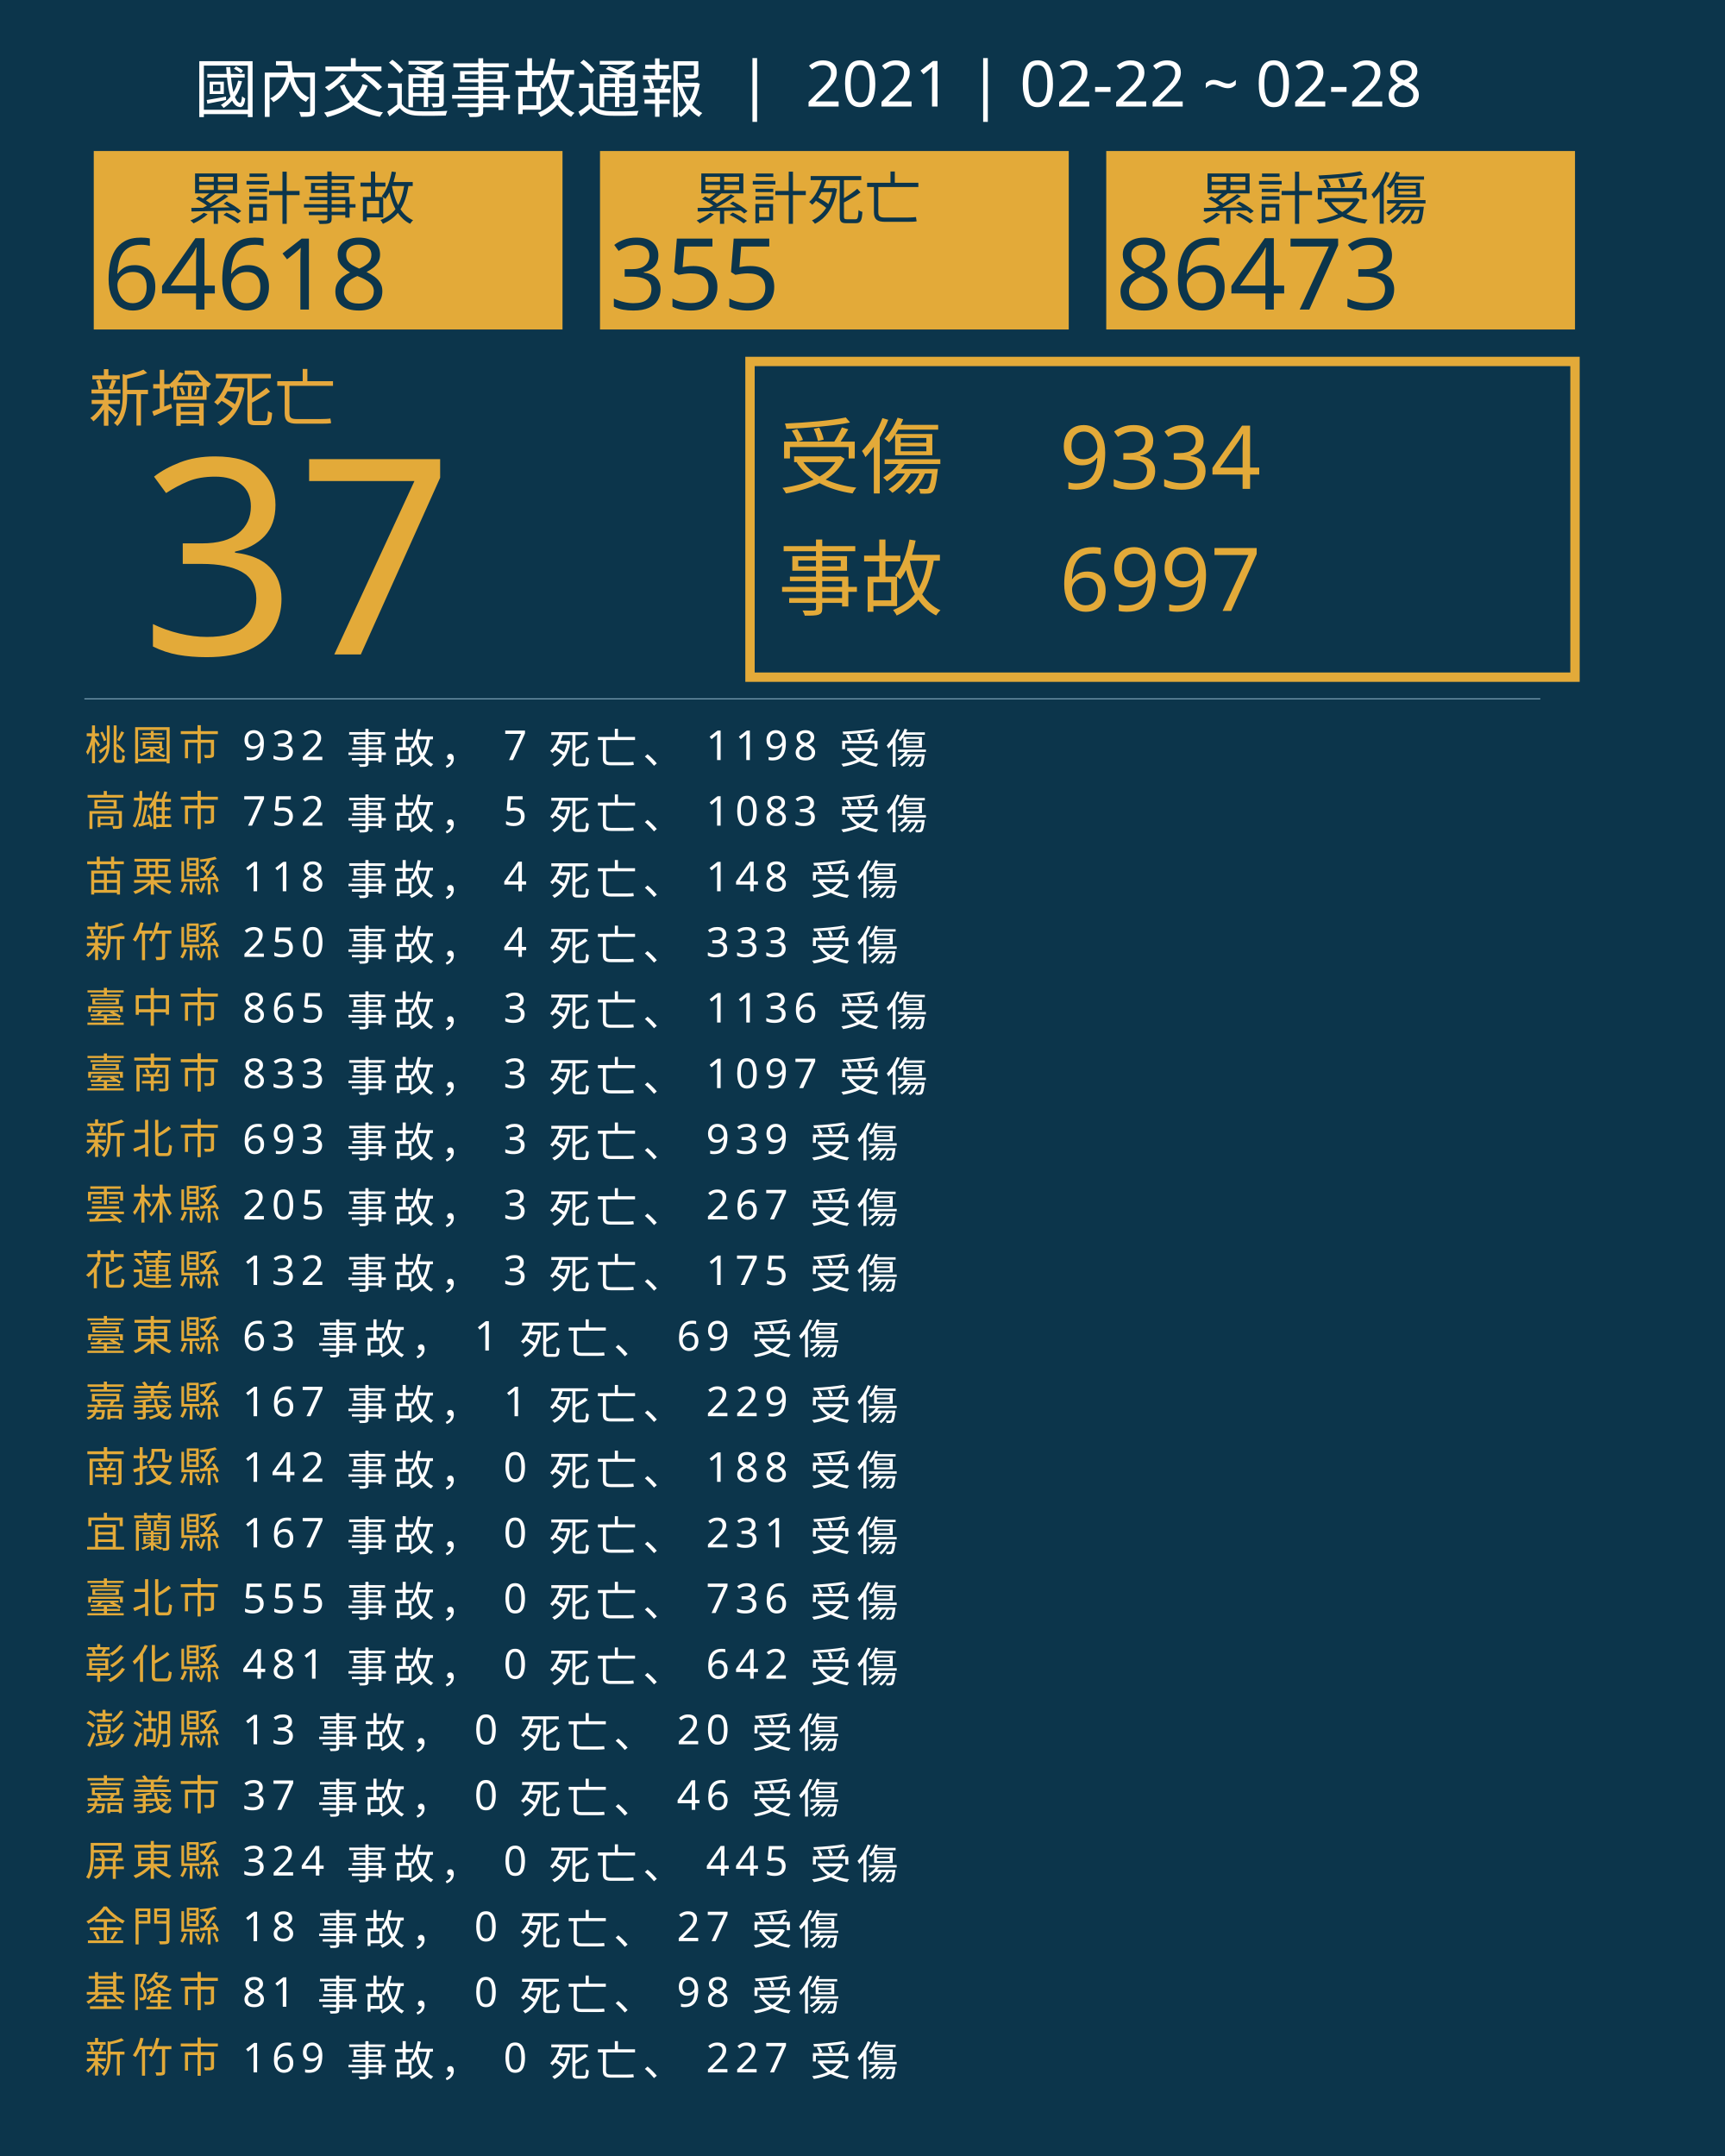
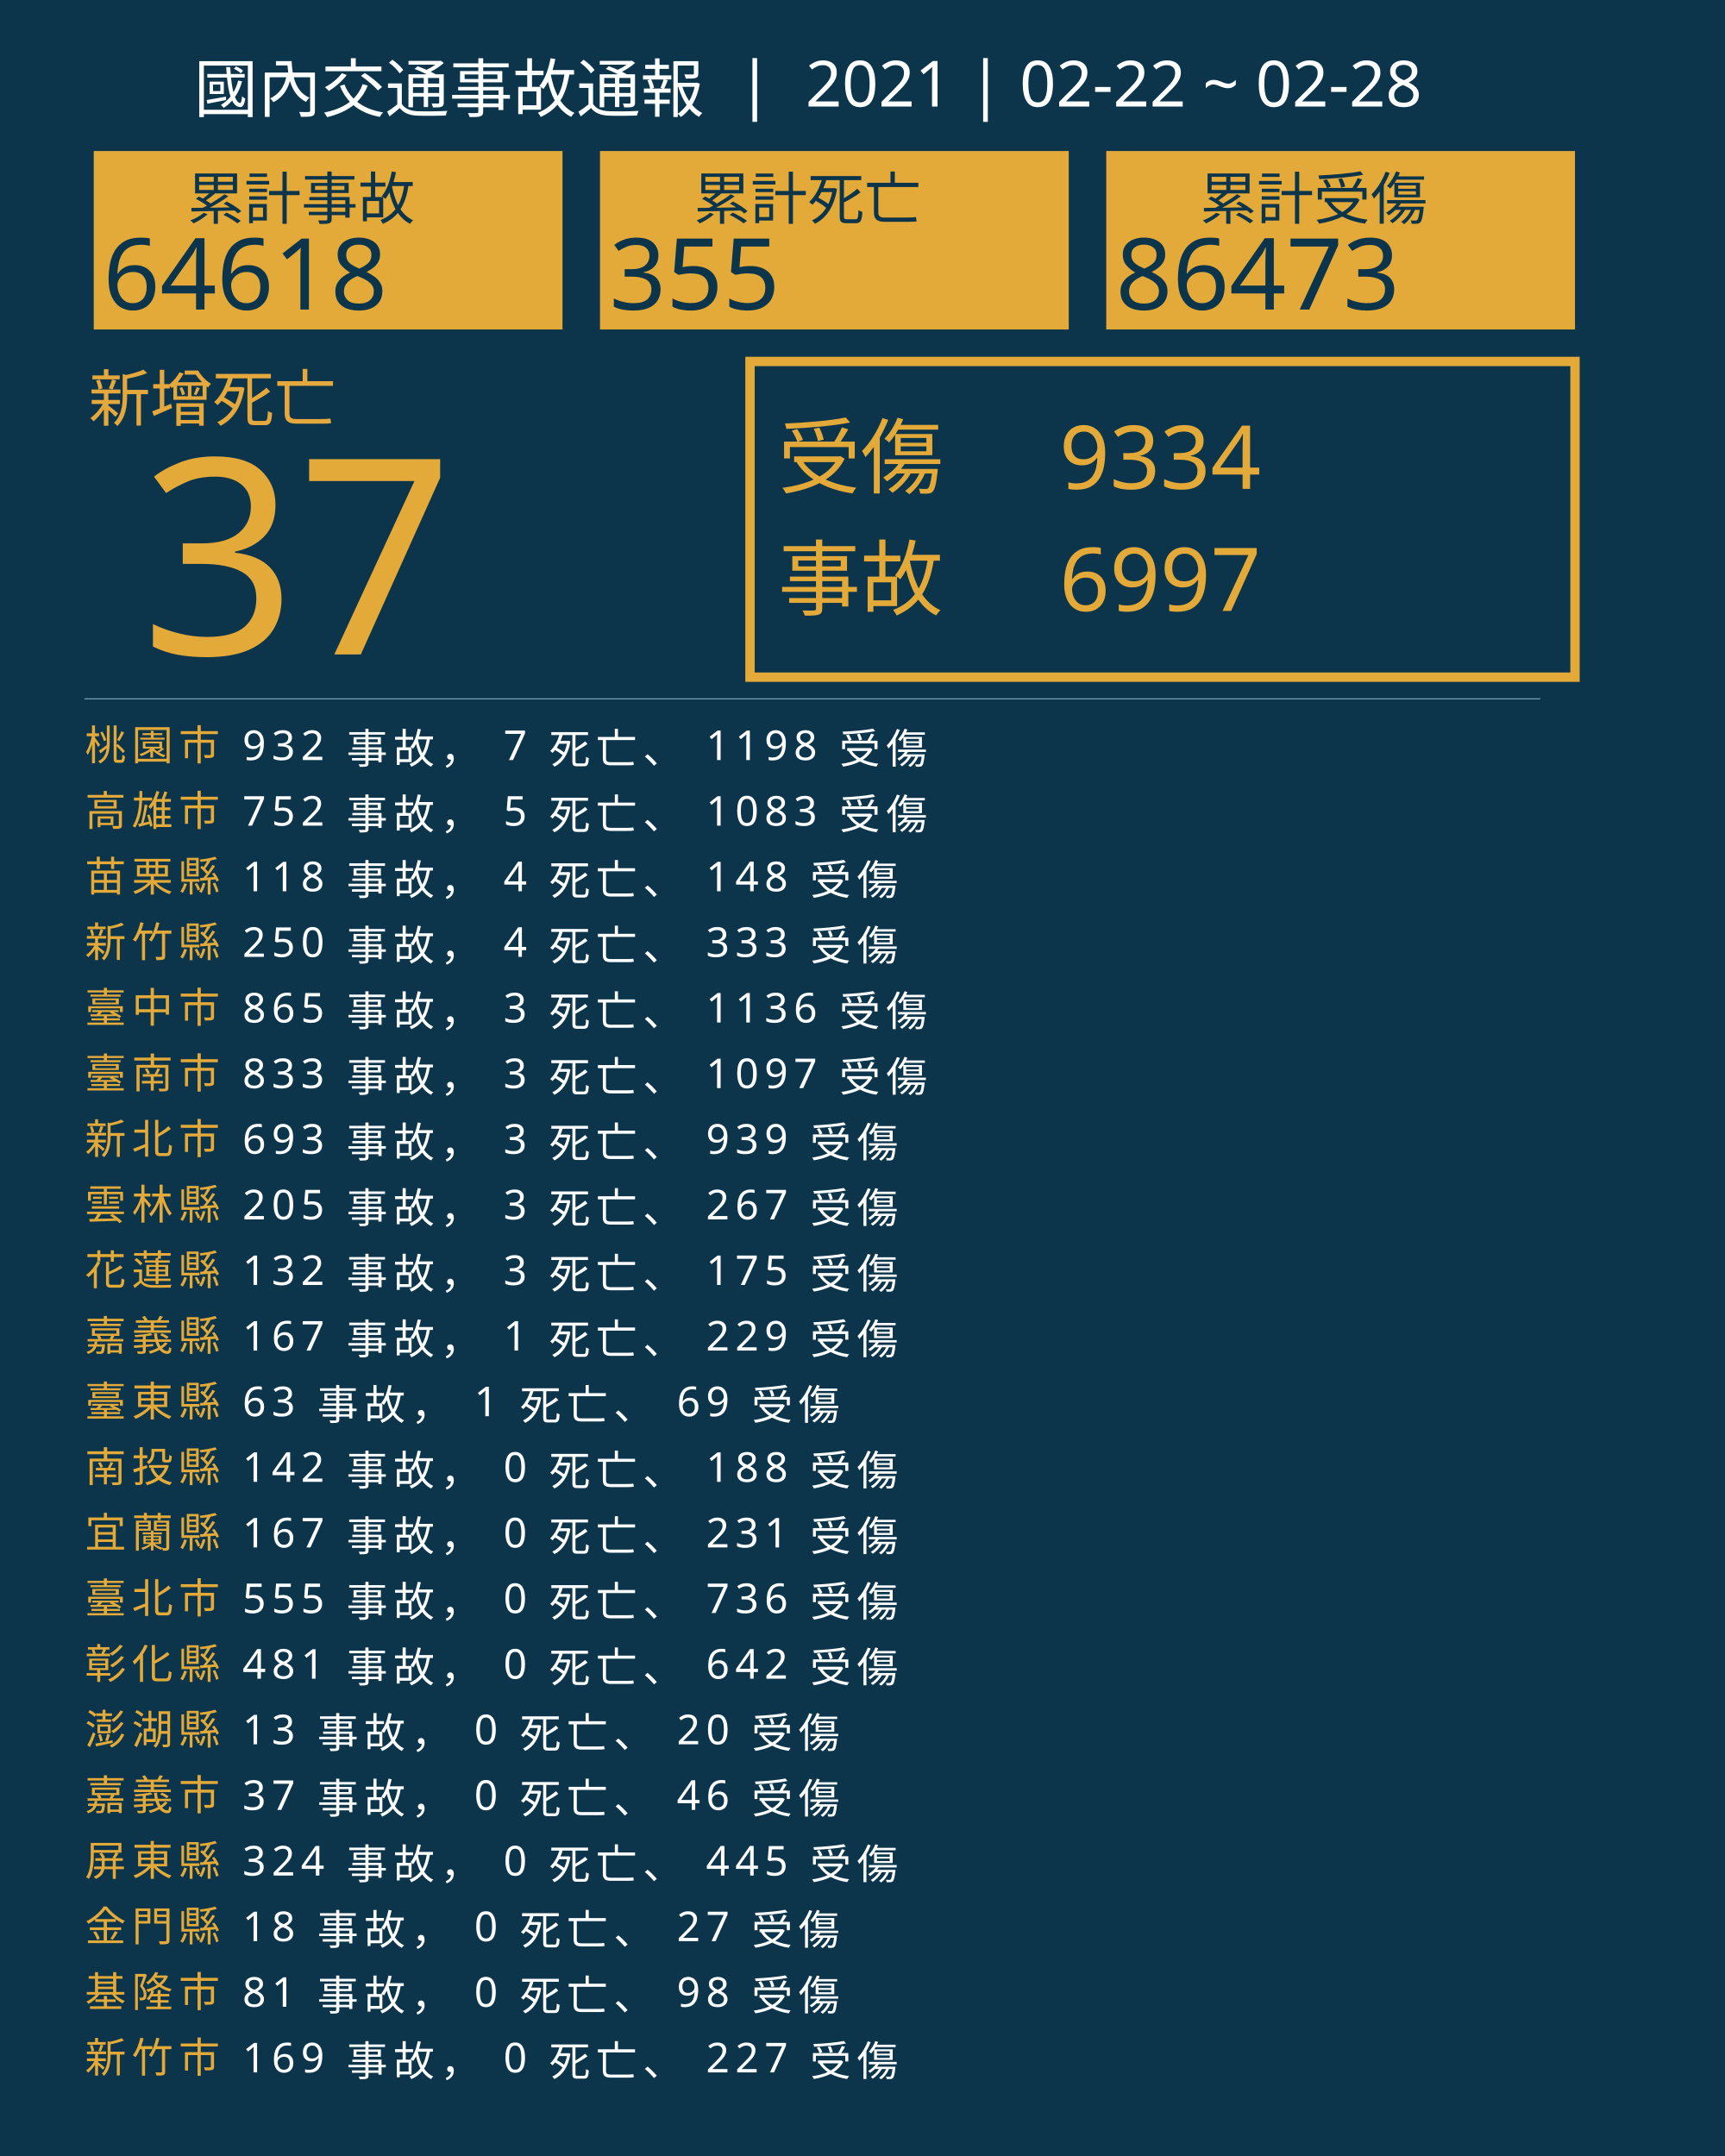
<svg xmlns="http://www.w3.org/2000/svg" version="1.1" id="圖層_1" x="0px" y="0px" viewBox="0 0 1840 2300" style="enable-background:new 0 0 1840 2300;" xml:space="preserve">
  <style type="text/css">
	.st0{fill:#0C354B;}
	.st1{fill:#E5A83D;}
	.st2{font-family:'NotoSansCJKtc-Bold-B5pc-H';}
	.st3{font-size:66px;}
	.st4{fill:#E3AA39;}
	.st5{font-family:'Arial-BoldMT';}
	.st6{font-size:291.776px;}
	.st7{fill:none;stroke:#E3AA39;stroke-miterlimit:10;stroke-width:10;}
	.st8{font-family:'NotoSansCJKtc-Light-B5pc-H';}
	.st9{font-size:88px;}
	.st10{font-family:'NotoSansCJKtc-Medium-B5pc-H';}
	.st11{font-size:94px;}
	.st12{fill:none;stroke:#8AAFC1;stroke-miterlimit:10;}
	.st13{font-size:60.649px;}
	.st14{font-size:106px;}
	.st15{fill:none;}
	.st16{font-size:44px;}
	.st17{letter-spacing:6;}
	.st18{fill:#FFFFFF;}
	.st19{letter-spacing:1;}
	.st20{font-size:68px;}
</style>
  <rect class="st0" width="1840" height="2300" />
  <text transform="matrix(1 0 0 1 94.5001 449.017)" class="st1 st2 st3">新增死亡</text>
  <g>
    <text transform="matrix(1 0 0 1 150 698.1412)" class="st4 st5 st6">37</text>
  </g>
  <g>
    <rect x="800" y="385.6" class="st7" width="880" height="336.8" />
    <g>
      <text transform="matrix(1 0 0 1 830 519.593)" class="st4 st8 st9">受傷</text>
      <text transform="matrix(1 0 0 1 1130 521.5084)" class="st4 st10 st11">9334</text>
      <text transform="matrix(1 0 0 1 1130 651.7274)" class="st4 st10 st11">6997</text>
      <text transform="matrix(1 0 0 1 830 649.4965)" class="st4 st8 st9">事故</text>
    </g>
  </g>
  <line class="st12" x1="90" y1="745.5" x2="1643" y2="745.5" />
  <g>
    <g>
      <rect x="100" y="161.1" class="st4" width="500" height="190.4" />
      <g>
        <text transform="matrix(1 0 0 1 200 233.9079)" class="st0 st10 st13">累計事故</text>
        <g>
          <text transform="matrix(1 0 0 1 110 330.2121)" class="st0 st5 st14">64618</text>
        </g>
      </g>
    </g>
    <g>
      <rect x="640" y="161.1" class="st4" width="500" height="190.4" />
      <g>
        <text transform="matrix(1 0 0 1 740 233.908)" class="st0 st10 st13">累計死亡</text>
        <g>
          <text transform="matrix(1 0 0 1 650 330.2122)" class="st0 st5 st14">355</text>
        </g>
      </g>
    </g>
    <g>
      <rect x="1180" y="161.1" class="st4" width="500" height="190.4" />
      <g>
        <text transform="matrix(1 0 0 1 1280 233.908)" class="st0 st10 st13">累計受傷</text>
        <g>
          <text transform="matrix(1 0 0 1 1190 330.2122)" class="st0 st5 st14">86473</text>
        </g>
      </g>
    </g>
  </g>
  <rect x="90.6" y="772.1" class="st15" width="1141.8" height="314.8" />
  <text transform="matrix(1 0 0 1 90.5591 810.7965)">
    <tspan x="0" y="0" class="st4 st10 st16 st17">桃園市</tspan>
    <tspan x="150.6" y="0" class="st18 st10 st16 st17"> 932 事故， 7 死亡、 1198 受傷</tspan>
    <tspan x="0" y="70" class="st4 st10 st16 st17">高雄市</tspan>
    <tspan x="150.6" y="70" class="st18 st10 st16 st17"> 752 事故， 5 死亡、 1083 受傷</tspan>
    <tspan x="0" y="140" class="st4 st10 st16 st17">苗栗縣</tspan>
    <tspan x="150.6" y="140" class="st18 st10 st16 st17"> 118 事故， 4 死亡、 148 受傷</tspan>
    <tspan x="0" y="210" class="st4 st10 st16 st17">新竹縣</tspan>
    <tspan x="150.6" y="210" class="st18 st10 st16 st17"> 250 事故， 4 死亡、 333 受傷</tspan>
    <tspan x="0" y="280" class="st4 st10 st16 st17">臺中市</tspan>
    <tspan x="150.6" y="280" class="st18 st10 st16 st17"> 865 事故， 3 死亡、 1136 受傷</tspan>
    <tspan x="0" y="350" class="st4 st10 st16 st17">臺南市</tspan>
    <tspan x="150.6" y="350" class="st18 st10 st16 st17"> 833 事故， 3 死亡、 1097 受傷</tspan>
    <tspan x="0" y="420" class="st4 st10 st16 st17">新北市</tspan>
    <tspan x="150.6" y="420" class="st18 st10 st16 st17"> 693 事故， 3 死亡、 939 受傷</tspan>
    <tspan x="0" y="490" class="st4 st10 st16 st17">雲林縣</tspan>
    <tspan x="150.6" y="490" class="st18 st10 st16 st17"> 205 事故， 3 死亡、 267 受傷</tspan>
    <tspan x="0" y="560" class="st4 st10 st16 st17">花蓮縣</tspan>
    <tspan x="150.6" y="560" class="st18 st10 st16 st17"> 132 事故， 3 死亡、 175 受傷</tspan>
-     <tspan x="0" y="630" class="st4 st10 st16 st17">臺東縣</tspan>
-     <tspan x="150.6" y="630" class="st18 st10 st16 st17"> 63 事故， 1 死亡、 69 受傷</tspan>
-     <tspan x="0" y="700" class="st4 st10 st16 st17">嘉義縣</tspan>
-     <tspan x="150.6" y="700" class="st18 st10 st16 st17"> 167 事故， 1 死亡、 229 受傷</tspan>
+     <tspan x="0" y="630" class="st4 st10 st16 st17">嘉義縣</tspan>
+     <tspan x="150.6" y="630" class="st18 st10 st16 st17"> 167 事故， 1 死亡、 229 受傷</tspan>
+     <tspan x="0" y="700" class="st4 st10 st16 st17">臺東縣</tspan>
+     <tspan x="150.6" y="700" class="st18 st10 st16 st17"> 63 事故， 1 死亡、 69 受傷</tspan>
    <tspan x="0" y="770" class="st4 st10 st16 st17">南投縣</tspan>
    <tspan x="150.6" y="770" class="st18 st10 st16 st17"> 142 事故， 0 死亡、 188 受傷</tspan>
    <tspan x="0" y="840" class="st4 st10 st16 st17">宜蘭縣</tspan>
    <tspan x="150.6" y="840" class="st18 st10 st16 st17"> 167 事故， 0 死亡、 231 受傷</tspan>
    <tspan x="0" y="910" class="st4 st10 st16 st17">臺北市</tspan>
    <tspan x="150.6" y="910" class="st18 st10 st16 st17"> 555 事故， 0 死亡、 736 受傷</tspan>
    <tspan x="0" y="980" class="st4 st10 st16 st17">彰化縣</tspan>
    <tspan x="150.6" y="980" class="st18 st10 st16 st17"> 481 事故， 0 死亡、 642 受傷</tspan>
    <tspan x="0" y="1050" class="st4 st10 st16 st17">澎湖縣</tspan>
    <tspan x="150.6" y="1050" class="st18 st10 st16 st17"> 13 事故， 0 死亡、 20 受傷</tspan>
    <tspan x="0" y="1120" class="st4 st10 st16 st17">嘉義市</tspan>
    <tspan x="150.6" y="1120" class="st18 st10 st16 st17"> 37 事故， 0 死亡、 46 受傷</tspan>
    <tspan x="0" y="1190" class="st4 st10 st16 st17">屏東縣</tspan>
    <tspan x="150.6" y="1190" class="st18 st10 st16 st17"> 324 事故， 0 死亡、 445 受傷</tspan>
    <tspan x="0" y="1260" class="st4 st10 st16 st17">金門縣</tspan>
    <tspan x="150.6" y="1260" class="st18 st10 st16 st17"> 18 事故， 0 死亡、 27 受傷</tspan>
    <tspan x="0" y="1330" class="st4 st10 st16 st17">基隆市</tspan>
    <tspan x="150.6" y="1330" class="st18 st10 st16 st17"> 81 事故， 0 死亡、 98 受傷</tspan>
    <tspan x="0" y="1400" class="st4 st10 st16 st17">新竹市</tspan>
    <tspan x="150.6" y="1400" class="st18 st10 st16 st17"> 169 事故， 0 死亡、 227 受傷</tspan>
  </text>
  <text transform="matrix(1 0 0 1 207 119.2712)" class="st18 st8 st20">國內交通事故通報  |  2021 | 02-22 ~ 02-28</text>
</svg>
